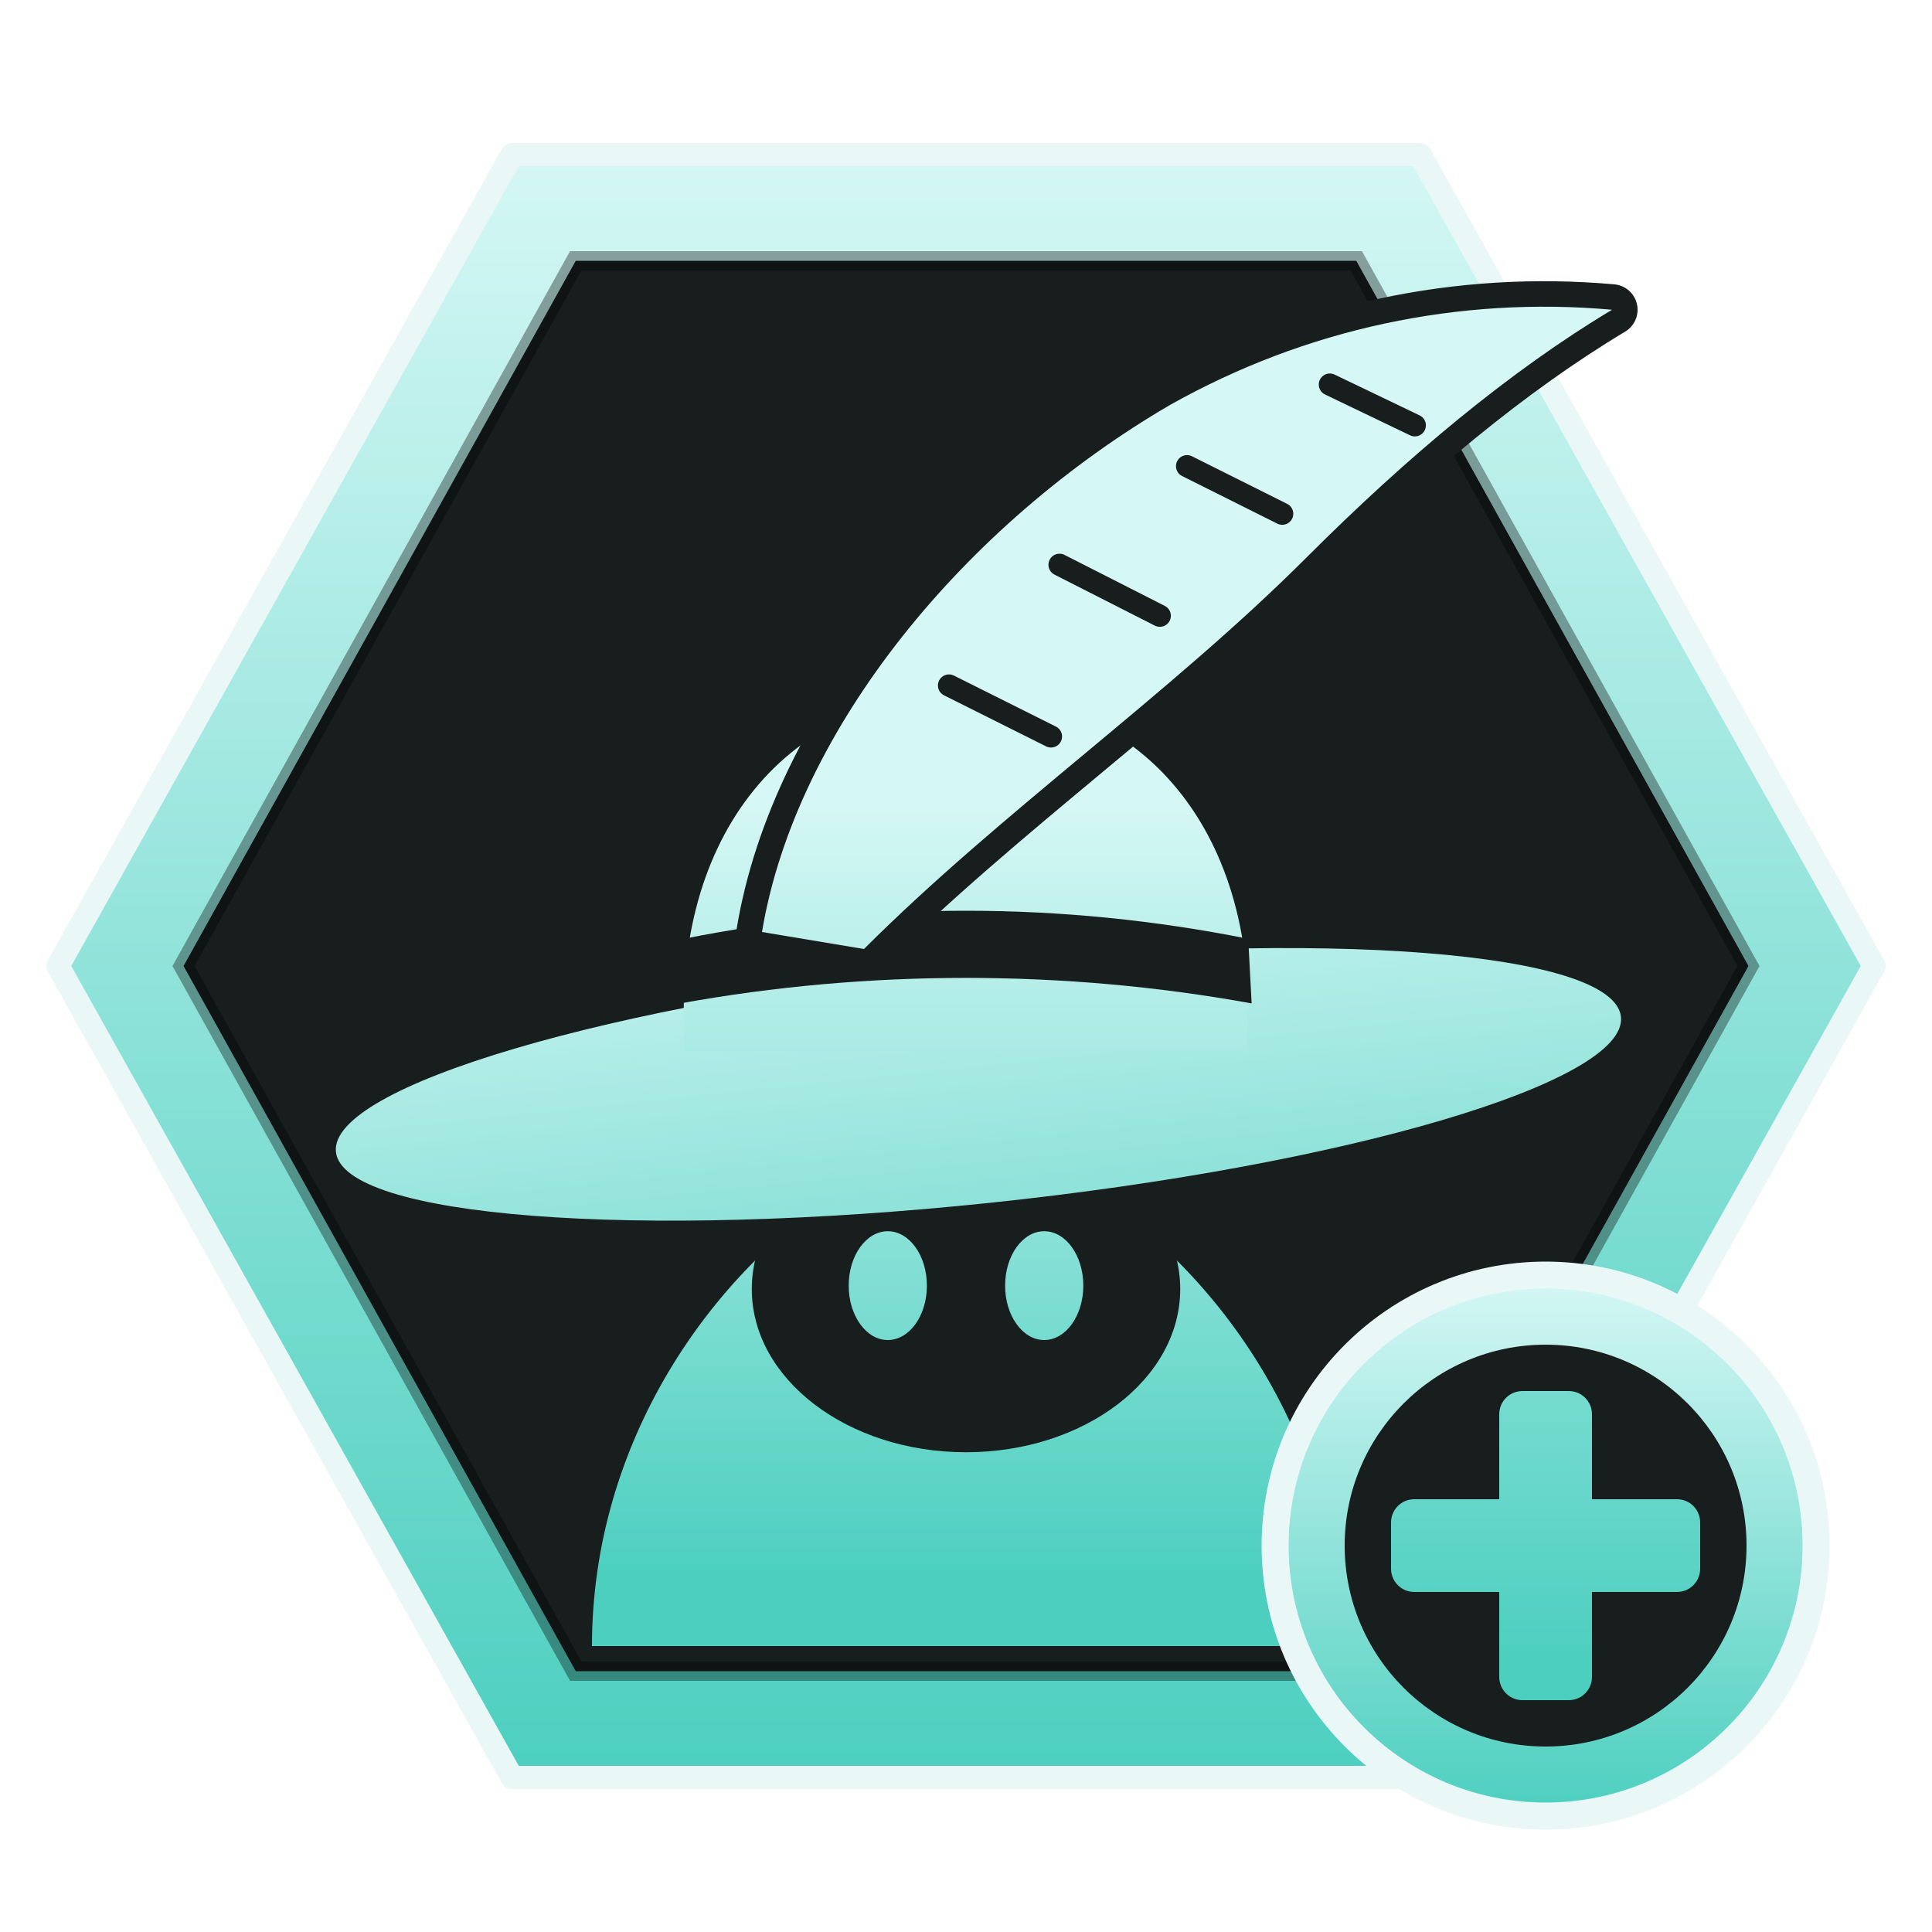
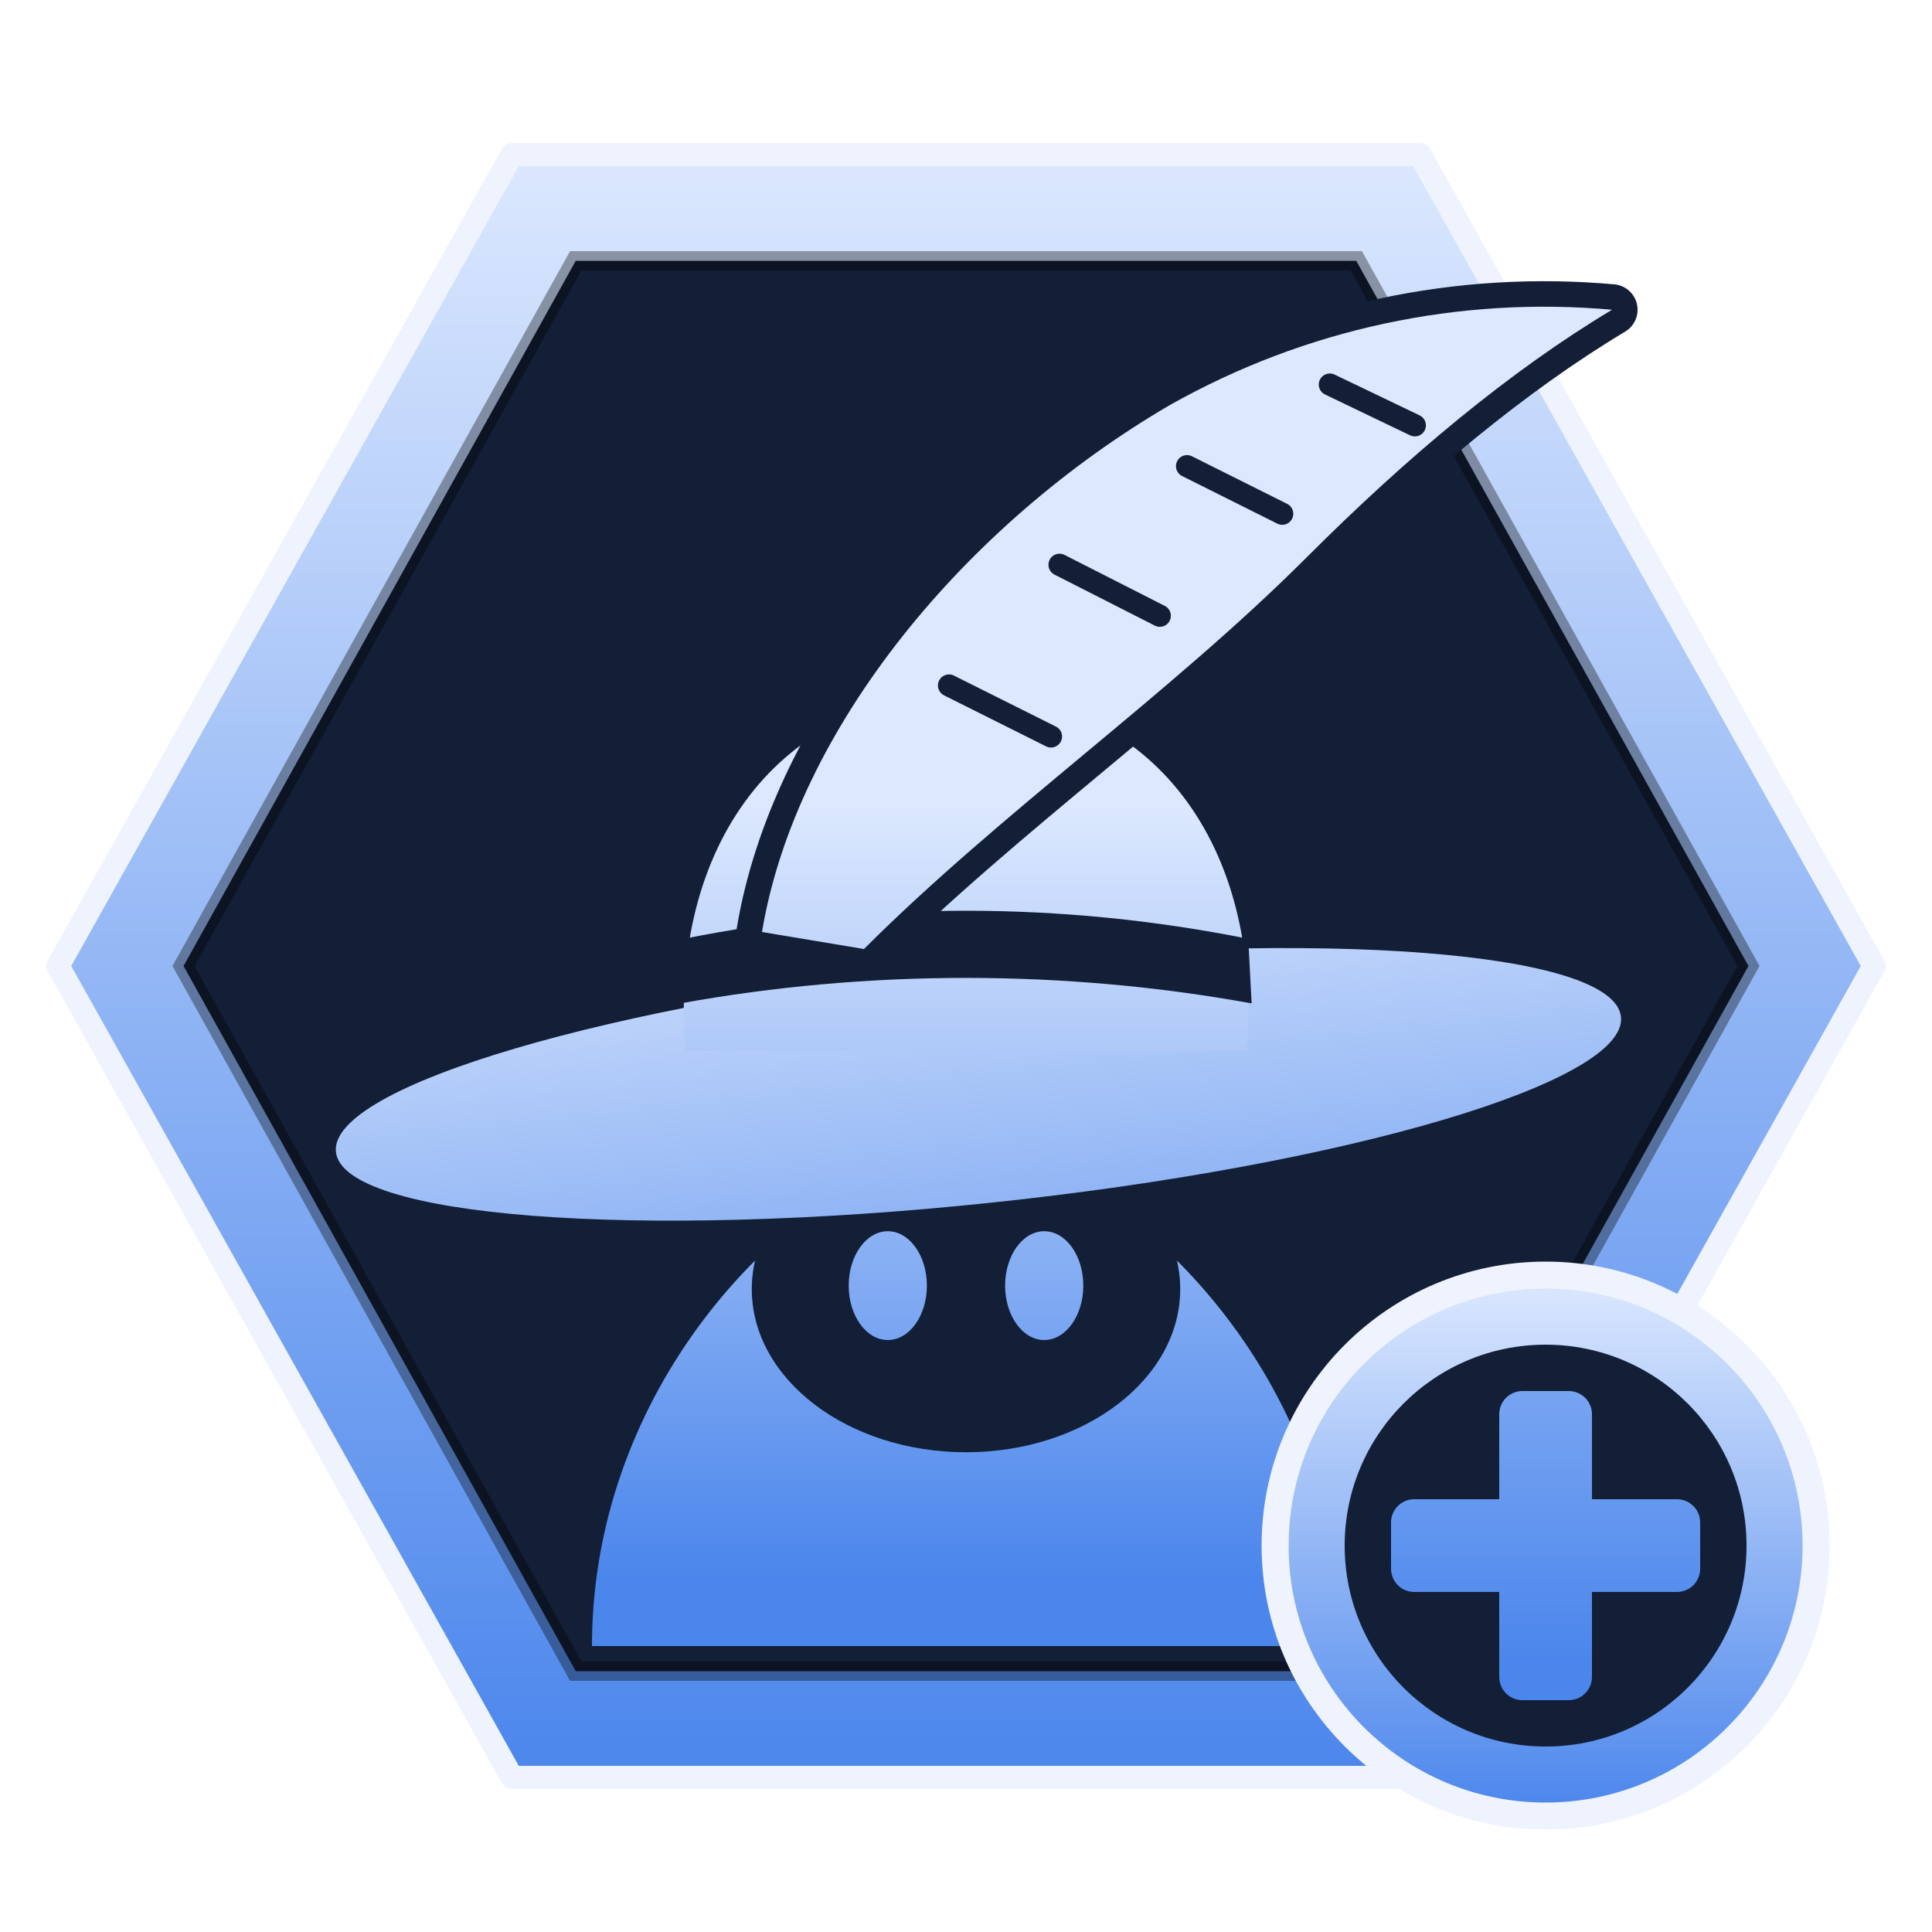
<svg xmlns="http://www.w3.org/2000/svg" viewBox="0 0 100 100">
  <defs>
    <linearGradient id="band" x1="0" y1="0" x2="0" y2="1">
-       <stop offset="0" stop-color="#d5f7f5" />
-       <stop offset="1" stop-color="#4ccfbf" />
+       <stop offset="0" stop-color="#dce8fe" />
+       <stop offset="1" stop-color="#4b86ec" />
    </linearGradient>
    <linearGradient id="glyph" gradientUnits="userSpaceOnUse" x1="0" y1="16" x2="0" y2="86">
-       <stop offset="0" stop-color="#d5f7f5" />
-       <stop offset="0.35" stop-color="#d5f7f5" />
-       <stop offset="1" stop-color="#4ccfbf" />
+       <stop offset="0" stop-color="#dce8fe" />
+       <stop offset="0.35" stop-color="#dce8fe" />
+       <stop offset="1" stop-color="#4b86ec" />
    </linearGradient>
  </defs>
-   <path d="M3 50 L26.5 8 L73.5 8 L97 50 L73.5 92 L26.5 92 Z" fill="url(#band)" stroke="#e9f7f6" stroke-width="1.2" stroke-linejoin="round" />
-   <path d="M9.5 50 L29.8 13.5 L70.2 13.5 L90.5 50 L70.2 86.5 L29.8 86.5 Z" fill="#181d1d" />
+   <path d="M3 50 L26.5 8 L73.5 8 L97 50 L73.5 92 L26.5 92 Z" fill="url(#band)" stroke="#eef3fe" stroke-width="1.2" stroke-linejoin="round" />
+   <path d="M9.5 50 L29.8 13.5 L70.2 13.5 L90.5 50 L70.2 86.5 L29.8 86.5 Z" fill="#131e37" />
  <path d="M9.5 50 L29.8 13.5 L70.2 13.5 L90.5 50 L70.2 86.5 L29.8 86.5 Z" fill="none" stroke="#000" stroke-opacity="0.35" stroke-width="1" />
  <g transform="translate(50 50) scale(0.88) translate(-50 -50)">
    <path d="M28 90 C28 78 35 68 43 63 L57 63 C65 68 72 78 72 90 Z" fill="url(#glyph)" />
-     <path d="M37.4 69 A12.6 9.6 0 1 0 62.6 69 A12.6 9.6 0 1 0 37.4 69 Z" fill="#181d1d" />
+     <path d="M37.4 69 A12.6 9.6 0 1 0 62.6 69 A12.6 9.6 0 1 0 37.4 69 Z" fill="#131e37" />
    <path d="M43.1 68.8 A2.3 3.2 0 1 0 47.7 68.8 A2.3 3.2 0 1 0 43.1 68.8 Z" fill="url(#glyph)" />
    <path d="M52.3 68.8 A2.3 3.2 0 1 0 56.9 68.8 A2.3 3.2 0 1 0 52.3 68.8 Z" fill="url(#glyph)" />
    <path d="M12 57 A38 7 0 1 0 88 57 A38 7 0 1 0 12 57 Z" fill="url(#glyph)" transform="rotate(-6 50 50)" />
    <path d="M33.5 55 C32.5 43 39 34 50 34 C61 34 67.5 43 66.5 55 Z" fill="url(#glyph)" />
-     <path d="M33.4 48.4 C44.4 46.2 55.6 46.2 66.6 48.4 L66.8 52.2 C55.8 50.2 44.2 50.2 33.2 52.2 Z" fill="#181d1d" />
-     <path d="M38 48 C40 36 50 24 62 17 C70 12.5 79 10.6 88 11.4 C82 15 76 20 70 26 C62 34 52 41 44 49 Z" fill="none" stroke="#181d1d" stroke-width="3" stroke-linejoin="round" />
+     <path d="M33.4 48.4 C44.4 46.2 55.6 46.2 66.6 48.4 L66.8 52.2 C55.8 50.2 44.2 50.2 33.2 52.2 Z" fill="#131e37" />
+     <path d="M38 48 C40 36 50 24 62 17 C70 12.5 79 10.6 88 11.4 C82 15 76 20 70 26 C62 34 52 41 44 49 Z" fill="none" stroke="#131e37" stroke-width="3" stroke-linejoin="round" />
    <path d="M38 48 C40 36 50 24 62 17 C70 12.5 79 10.6 88 11.4 C82 15 76 20 70 26 C62 34 52 41 44 49 Z" fill="url(#glyph)" />
-     <path d="M49 33.5 L55 36.5 M55.5 26.4 L61.4 29.4 M63 20.6 L68.6 23.4 M71.4 15.8 L76.4 18.2" fill="none" stroke="#181d1d" stroke-width="1.3" stroke-linecap="round" stroke-linejoin="round" />
+     <path d="M49 33.5 L55 36.5 M55.5 26.4 L61.4 29.4 M63 20.6 L68.6 23.4 M71.4 15.8 L76.4 18.2" fill="none" stroke="#131e37" stroke-width="1.3" stroke-linecap="round" stroke-linejoin="round" />
  </g>
  <g>
-     <circle cx="80" cy="80" r="14" fill="url(#band)" stroke="#e9f7f6" stroke-width="1.4" />
-     <circle cx="80" cy="80" r="10.4" fill="#181d1d" />
+     <circle cx="80" cy="80" r="14" fill="url(#band)" stroke="#eef3fe" stroke-width="1.4" />
+     <circle cx="80" cy="80" r="10.4" fill="#131e37" />
    <path d="M78.8 72 H81.2 A1.2 1.2 0 0 1 82.4 73.2 V86.8 A1.2 1.2 0 0 1 81.2 88 H78.8 A1.2 1.2 0 0 1 77.6 86.8 V73.2 A1.2 1.2 0 0 1 78.8 72 Z M73.2 77.6 H86.8 A1.2 1.2 0 0 1 88 78.8 V81.2 A1.2 1.2 0 0 1 86.8 82.4 H73.2 A1.2 1.2 0 0 1 72 81.2 V78.8 A1.2 1.2 0 0 1 73.2 77.6 Z" fill="url(#glyph)" />
  </g>
</svg>
